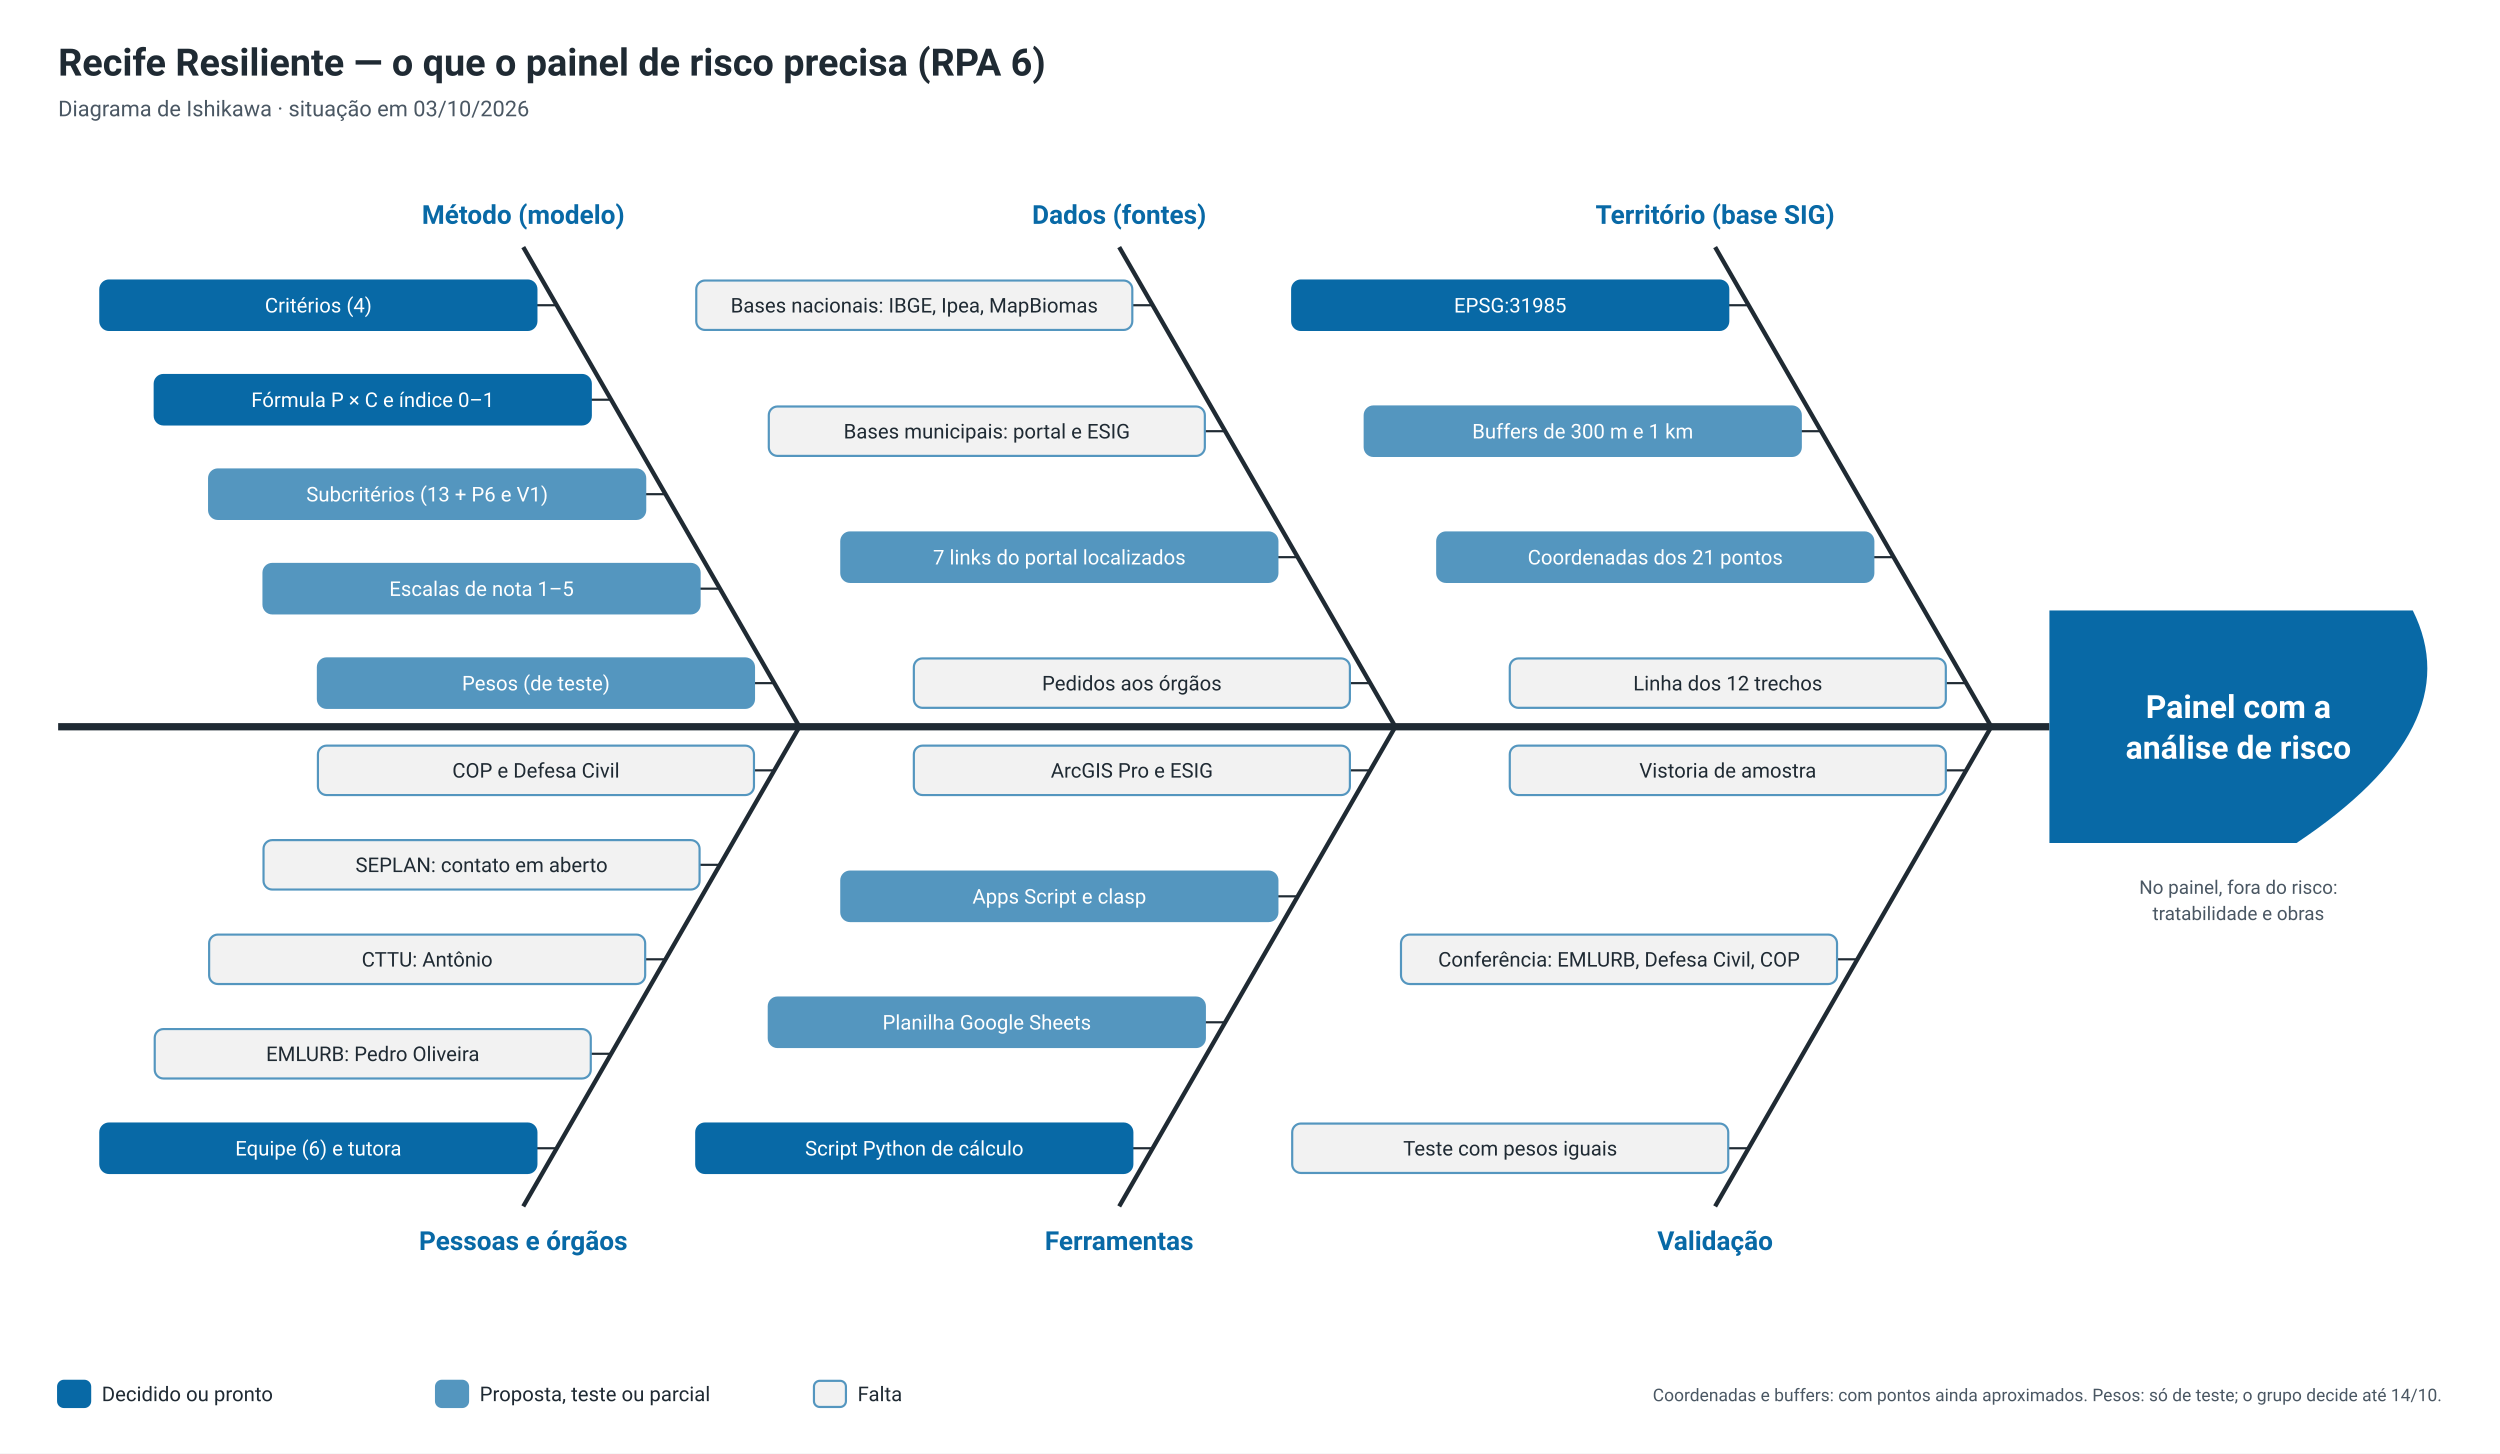
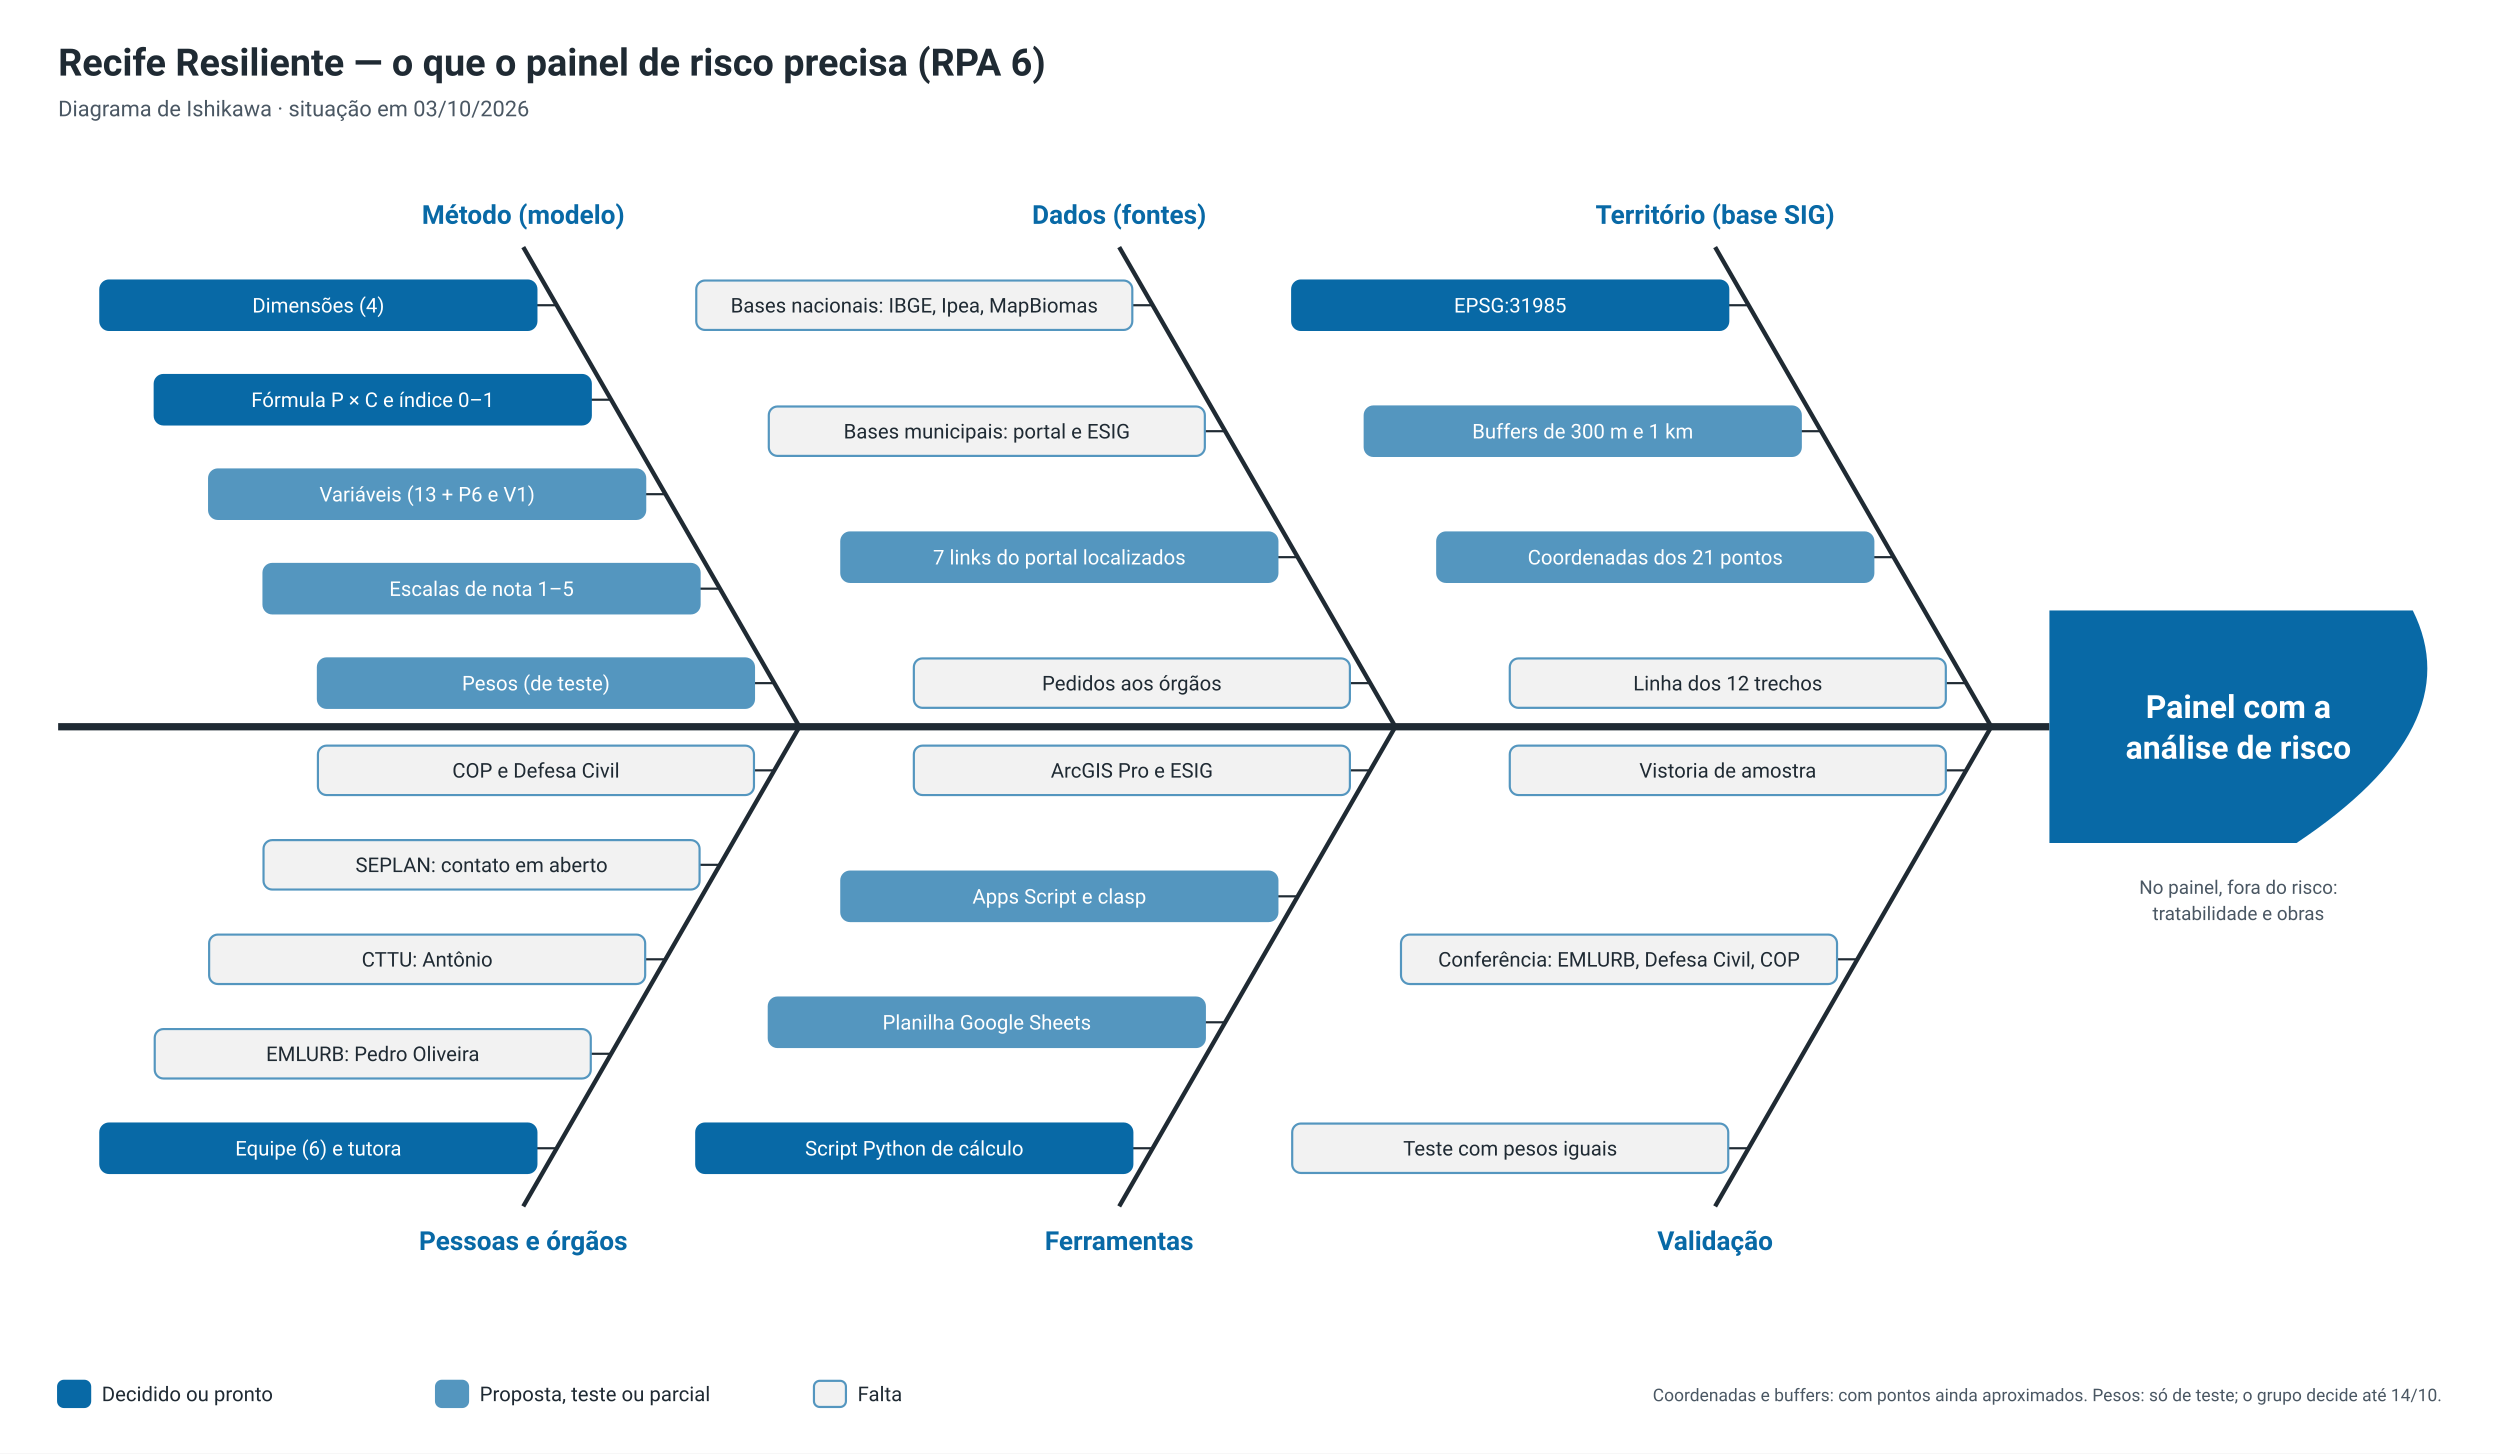
<svg xmlns="http://www.w3.org/2000/svg" viewBox="0 0 1720 1000" width="1720" height="1000" font-family="Segoe UI, Roboto, Helvetica, Arial, sans-serif">
  <rect width="1720" height="1000" fill="#FFFFFF" />
  <text x="40" y="52" font-size="26" font-weight="700" fill="#1F2A33">Recife Resiliente — o que o painel de risco precisa (RPA 6)</text>
  <text x="40" y="80" font-size="15" fill="#4A5763">Diagrama de Ishikawa · situação em 03/10/2026</text>
  <line x1="40" y1="500" x2="1410" y2="500" stroke="#1F2A33" stroke-width="5" />
  <line x1="550" y1="500" x2="360" y2="170" stroke="#1F2A33" stroke-width="3" />
  <text x="360" y="154" font-size="18" font-weight="700" fill="#0869A6" text-anchor="middle">Método (modelo)</text>
  <line x1="369.03" y1="210.0" x2="383.03" y2="210.0" stroke="#1F2A33" stroke-width="1.5" />
  <rect x="69.03" y="193.0" width="300" height="34" rx="6" fill="#0869A6" stroke="#0869A6" stroke-width="1.5" />
-   <text x="219.03" y="215.0" font-size="14" fill="#FFFFFF" text-anchor="middle">Critérios (4)</text>
+   <text x="219.03" y="215.0" font-size="14" fill="#FFFFFF" text-anchor="middle">Dimensões (4)</text>
  <line x1="406.455" y1="275.0" x2="420.455" y2="275.0" stroke="#1F2A33" stroke-width="1.5" />
  <rect x="106.455" y="258.0" width="300" height="34" rx="6" fill="#0869A6" stroke="#0869A6" stroke-width="1.5" />
  <text x="256.455" y="280.0" font-size="14" fill="#FFFFFF" text-anchor="middle">Fórmula P × C e índice 0–1</text>
  <line x1="443.879" y1="340.0" x2="457.879" y2="340.0" stroke="#1F2A33" stroke-width="1.5" />
  <rect x="143.879" y="323.0" width="300" height="34" rx="6" fill="#5496BF" stroke="#5496BF" stroke-width="1.5" />
-   <text x="293.879" y="345.0" font-size="14" fill="#FFFFFF" text-anchor="middle">Subcritérios (13 + P6 e V1)</text>
+   <text x="293.879" y="345.0" font-size="14" fill="#FFFFFF" text-anchor="middle">Variáveis (13 + P6 e V1)</text>
  <line x1="481.303" y1="405.0" x2="495.303" y2="405.0" stroke="#1F2A33" stroke-width="1.5" />
  <rect x="181.303" y="388.0" width="300" height="34" rx="6" fill="#5496BF" stroke="#5496BF" stroke-width="1.5" />
  <text x="331.303" y="410.0" font-size="14" fill="#FFFFFF" text-anchor="middle">Escalas de nota 1–5</text>
  <line x1="518.727" y1="470.0" x2="532.727" y2="470.0" stroke="#1F2A33" stroke-width="1.5" />
  <rect x="218.727" y="453.0" width="300" height="34" rx="6" fill="#5496BF" stroke="#5496BF" stroke-width="1.5" />
  <text x="368.727" y="475.0" font-size="14" fill="#FFFFFF" text-anchor="middle">Pesos (de teste)</text>
  <line x1="960" y1="500" x2="770" y2="170" stroke="#1F2A33" stroke-width="3" />
  <text x="770" y="154" font-size="18" font-weight="700" fill="#0869A6" text-anchor="middle">Dados (fontes)</text>
  <line x1="779.03" y1="210.0" x2="793.03" y2="210.0" stroke="#1F2A33" stroke-width="1.5" />
  <rect x="479.03" y="193.0" width="300" height="34" rx="6" fill="#F2F2F2" stroke="#5496BF" stroke-width="1.5" />
  <text x="629.03" y="215.0" font-size="14" fill="#1F2A33" text-anchor="middle">Bases nacionais: IBGE, Ipea, MapBiomas</text>
  <line x1="828.929" y1="296.667" x2="842.929" y2="296.667" stroke="#1F2A33" stroke-width="1.5" />
  <rect x="528.929" y="279.667" width="300" height="34" rx="6" fill="#F2F2F2" stroke="#5496BF" stroke-width="1.5" />
  <text x="678.929" y="301.667" font-size="14" fill="#1F2A33" text-anchor="middle">Bases municipais: portal e ESIG</text>
  <line x1="878.828" y1="383.333" x2="892.828" y2="383.333" stroke="#1F2A33" stroke-width="1.5" />
  <rect x="578.828" y="366.333" width="300" height="34" rx="6" fill="#5496BF" stroke="#5496BF" stroke-width="1.5" />
  <text x="728.828" y="388.333" font-size="14" fill="#FFFFFF" text-anchor="middle">7 links do portal localizados</text>
  <line x1="928.727" y1="470.0" x2="942.727" y2="470.0" stroke="#1F2A33" stroke-width="1.5" />
  <rect x="628.727" y="453.0" width="300" height="34" rx="6" fill="#F2F2F2" stroke="#5496BF" stroke-width="1.5" />
  <text x="778.727" y="475.0" font-size="14" fill="#1F2A33" text-anchor="middle">Pedidos aos órgãos</text>
  <line x1="1370" y1="500" x2="1180" y2="170" stroke="#1F2A33" stroke-width="3" />
  <text x="1180" y="154" font-size="18" font-weight="700" fill="#0869A6" text-anchor="middle">Território (base SIG)</text>
  <line x1="1189.03" y1="210.0" x2="1203.03" y2="210.0" stroke="#1F2A33" stroke-width="1.5" />
  <rect x="889.03" y="193.0" width="300" height="34" rx="6" fill="#0869A6" stroke="#0869A6" stroke-width="1.5" />
  <text x="1039.03" y="215.0" font-size="14" fill="#FFFFFF" text-anchor="middle">EPSG:31985</text>
  <line x1="1238.929" y1="296.667" x2="1252.929" y2="296.667" stroke="#1F2A33" stroke-width="1.5" />
  <rect x="938.929" y="279.667" width="300" height="34" rx="6" fill="#5496BF" stroke="#5496BF" stroke-width="1.5" />
  <text x="1088.929" y="301.667" font-size="14" fill="#FFFFFF" text-anchor="middle">Buffers de 300 m e 1 km</text>
  <line x1="1288.828" y1="383.333" x2="1302.828" y2="383.333" stroke="#1F2A33" stroke-width="1.5" />
  <rect x="988.828" y="366.333" width="300" height="34" rx="6" fill="#5496BF" stroke="#5496BF" stroke-width="1.5" />
  <text x="1138.828" y="388.333" font-size="14" fill="#FFFFFF" text-anchor="middle">Coordenadas dos 21 pontos</text>
  <line x1="1338.727" y1="470.0" x2="1352.727" y2="470.0" stroke="#1F2A33" stroke-width="1.5" />
  <rect x="1038.727" y="453.0" width="300" height="34" rx="6" fill="#F2F2F2" stroke="#5496BF" stroke-width="1.5" />
  <text x="1188.727" y="475.0" font-size="14" fill="#1F2A33" text-anchor="middle">Linha dos 12 trechos</text>
  <line x1="550" y1="500" x2="360" y2="830" stroke="#1F2A33" stroke-width="3" />
  <text x="360" y="860" font-size="18" font-weight="700" fill="#0869A6" text-anchor="middle">Pessoas e órgãos</text>
  <line x1="369.03" y1="790.0" x2="383.03" y2="790.0" stroke="#1F2A33" stroke-width="1.5" />
  <rect x="69.03" y="773.0" width="300" height="34" rx="6" fill="#0869A6" stroke="#0869A6" stroke-width="1.5" />
  <text x="219.03" y="795.0" font-size="14" fill="#FFFFFF" text-anchor="middle">Equipe (6) e tutora</text>
  <line x1="406.455" y1="725.0" x2="420.455" y2="725.0" stroke="#1F2A33" stroke-width="1.5" />
  <rect x="106.455" y="708.0" width="300" height="34" rx="6" fill="#F2F2F2" stroke="#5496BF" stroke-width="1.5" />
  <text x="256.455" y="730.0" font-size="14" fill="#1F2A33" text-anchor="middle">EMLURB: Pedro Oliveira</text>
  <line x1="443.879" y1="660.0" x2="457.879" y2="660.0" stroke="#1F2A33" stroke-width="1.5" />
  <rect x="143.879" y="643.0" width="300" height="34" rx="6" fill="#F2F2F2" stroke="#5496BF" stroke-width="1.5" />
  <text x="293.879" y="665.0" font-size="14" fill="#1F2A33" text-anchor="middle">CTTU: Antônio</text>
  <line x1="481.303" y1="595.0" x2="495.303" y2="595.0" stroke="#1F2A33" stroke-width="1.5" />
  <rect x="181.303" y="578.0" width="300" height="34" rx="6" fill="#F2F2F2" stroke="#5496BF" stroke-width="1.5" />
  <text x="331.303" y="600.0" font-size="14" fill="#1F2A33" text-anchor="middle">SEPLAN: contato em aberto</text>
  <line x1="518.727" y1="530.0" x2="532.727" y2="530.0" stroke="#1F2A33" stroke-width="1.5" />
  <rect x="218.727" y="513.0" width="300" height="34" rx="6" fill="#F2F2F2" stroke="#5496BF" stroke-width="1.5" />
  <text x="368.727" y="535.0" font-size="14" fill="#1F2A33" text-anchor="middle">COP e Defesa Civil</text>
  <line x1="960" y1="500" x2="770" y2="830" stroke="#1F2A33" stroke-width="3" />
  <text x="770" y="860" font-size="18" font-weight="700" fill="#0869A6" text-anchor="middle">Ferramentas</text>
  <line x1="779.03" y1="790.0" x2="793.03" y2="790.0" stroke="#1F2A33" stroke-width="1.5" />
  <rect x="479.03" y="773.0" width="300" height="34" rx="6" fill="#0869A6" stroke="#0869A6" stroke-width="1.5" />
  <text x="629.03" y="795.0" font-size="14" fill="#FFFFFF" text-anchor="middle">Script Python de cálculo</text>
  <line x1="828.929" y1="703.333" x2="842.929" y2="703.333" stroke="#1F2A33" stroke-width="1.5" />
  <rect x="528.929" y="686.333" width="300" height="34" rx="6" fill="#5496BF" stroke="#5496BF" stroke-width="1.5" />
  <text x="678.929" y="708.333" font-size="14" fill="#FFFFFF" text-anchor="middle">Planilha Google Sheets</text>
  <line x1="878.828" y1="616.667" x2="892.828" y2="616.667" stroke="#1F2A33" stroke-width="1.5" />
  <rect x="578.828" y="599.667" width="300" height="34" rx="6" fill="#5496BF" stroke="#5496BF" stroke-width="1.5" />
  <text x="728.828" y="621.667" font-size="14" fill="#FFFFFF" text-anchor="middle">Apps Script e clasp</text>
  <line x1="928.727" y1="530.0" x2="942.727" y2="530.0" stroke="#1F2A33" stroke-width="1.5" />
  <rect x="628.727" y="513.0" width="300" height="34" rx="6" fill="#F2F2F2" stroke="#5496BF" stroke-width="1.5" />
  <text x="778.727" y="535.0" font-size="14" fill="#1F2A33" text-anchor="middle">ArcGIS Pro e ESIG</text>
  <line x1="1370" y1="500" x2="1180" y2="830" stroke="#1F2A33" stroke-width="3" />
  <text x="1180" y="860" font-size="18" font-weight="700" fill="#0869A6" text-anchor="middle">Validação</text>
  <line x1="1189.03" y1="790.0" x2="1203.03" y2="790.0" stroke="#1F2A33" stroke-width="1.5" />
  <rect x="889.03" y="773.0" width="300" height="34" rx="6" fill="#F2F2F2" stroke="#5496BF" stroke-width="1.5" />
  <text x="1039.03" y="795.0" font-size="14" fill="#1F2A33" text-anchor="middle">Teste com pesos iguais</text>
  <line x1="1263.879" y1="660.0" x2="1277.879" y2="660.0" stroke="#1F2A33" stroke-width="1.5" />
  <rect x="963.879" y="643.0" width="300" height="34" rx="6" fill="#F2F2F2" stroke="#5496BF" stroke-width="1.5" />
  <text x="1113.879" y="665.0" font-size="14" fill="#1F2A33" text-anchor="middle">Conferência: EMLURB, Defesa Civil, COP</text>
  <line x1="1338.727" y1="530.0" x2="1352.727" y2="530.0" stroke="#1F2A33" stroke-width="1.5" />
  <rect x="1038.727" y="513.0" width="300" height="34" rx="6" fill="#F2F2F2" stroke="#5496BF" stroke-width="1.5" />
  <text x="1188.727" y="535.0" font-size="14" fill="#1F2A33" text-anchor="middle">Vistoria de amostra</text>
  <path d="M1410 420 L1660 420 Q1700 500 1580 580 L1410 580 Z" fill="#0869A6" />
  <text x="1540" y="494" font-size="22" font-weight="700" fill="#FFFFFF" text-anchor="middle">Painel com a</text>
  <text x="1540" y="522" font-size="22" font-weight="700" fill="#FFFFFF" text-anchor="middle">análise de risco</text>
  <text x="1540" y="615" font-size="13" fill="#4A5763" text-anchor="middle">No painel, fora do risco:</text>
  <text x="1540" y="633" font-size="13" fill="#4A5763" text-anchor="middle">tratabilidade e obras</text>
  <rect x="40" y="950" width="22" height="18" rx="4" fill="#0869A6" stroke="#0869A6" stroke-width="1.5" />
  <text x="70" y="964" font-size="14" fill="#1F2A33">Decidido ou pronto</text>
  <rect x="300" y="950" width="22" height="18" rx="4" fill="#5496BF" stroke="#5496BF" stroke-width="1.5" />
  <text x="330" y="964" font-size="14" fill="#1F2A33">Proposta, teste ou parcial</text>
  <rect x="560" y="950" width="22" height="18" rx="4" fill="#F2F2F2" stroke="#5496BF" stroke-width="1.5" />
  <text x="590" y="964" font-size="14" fill="#1F2A33">Falta</text>
  <text x="1680" y="964" font-size="12" fill="#4A5763" text-anchor="end">Coordenadas e buffers: com pontos ainda aproximados. Pesos: só de teste; o grupo decide até 14/10.</text>
</svg>
